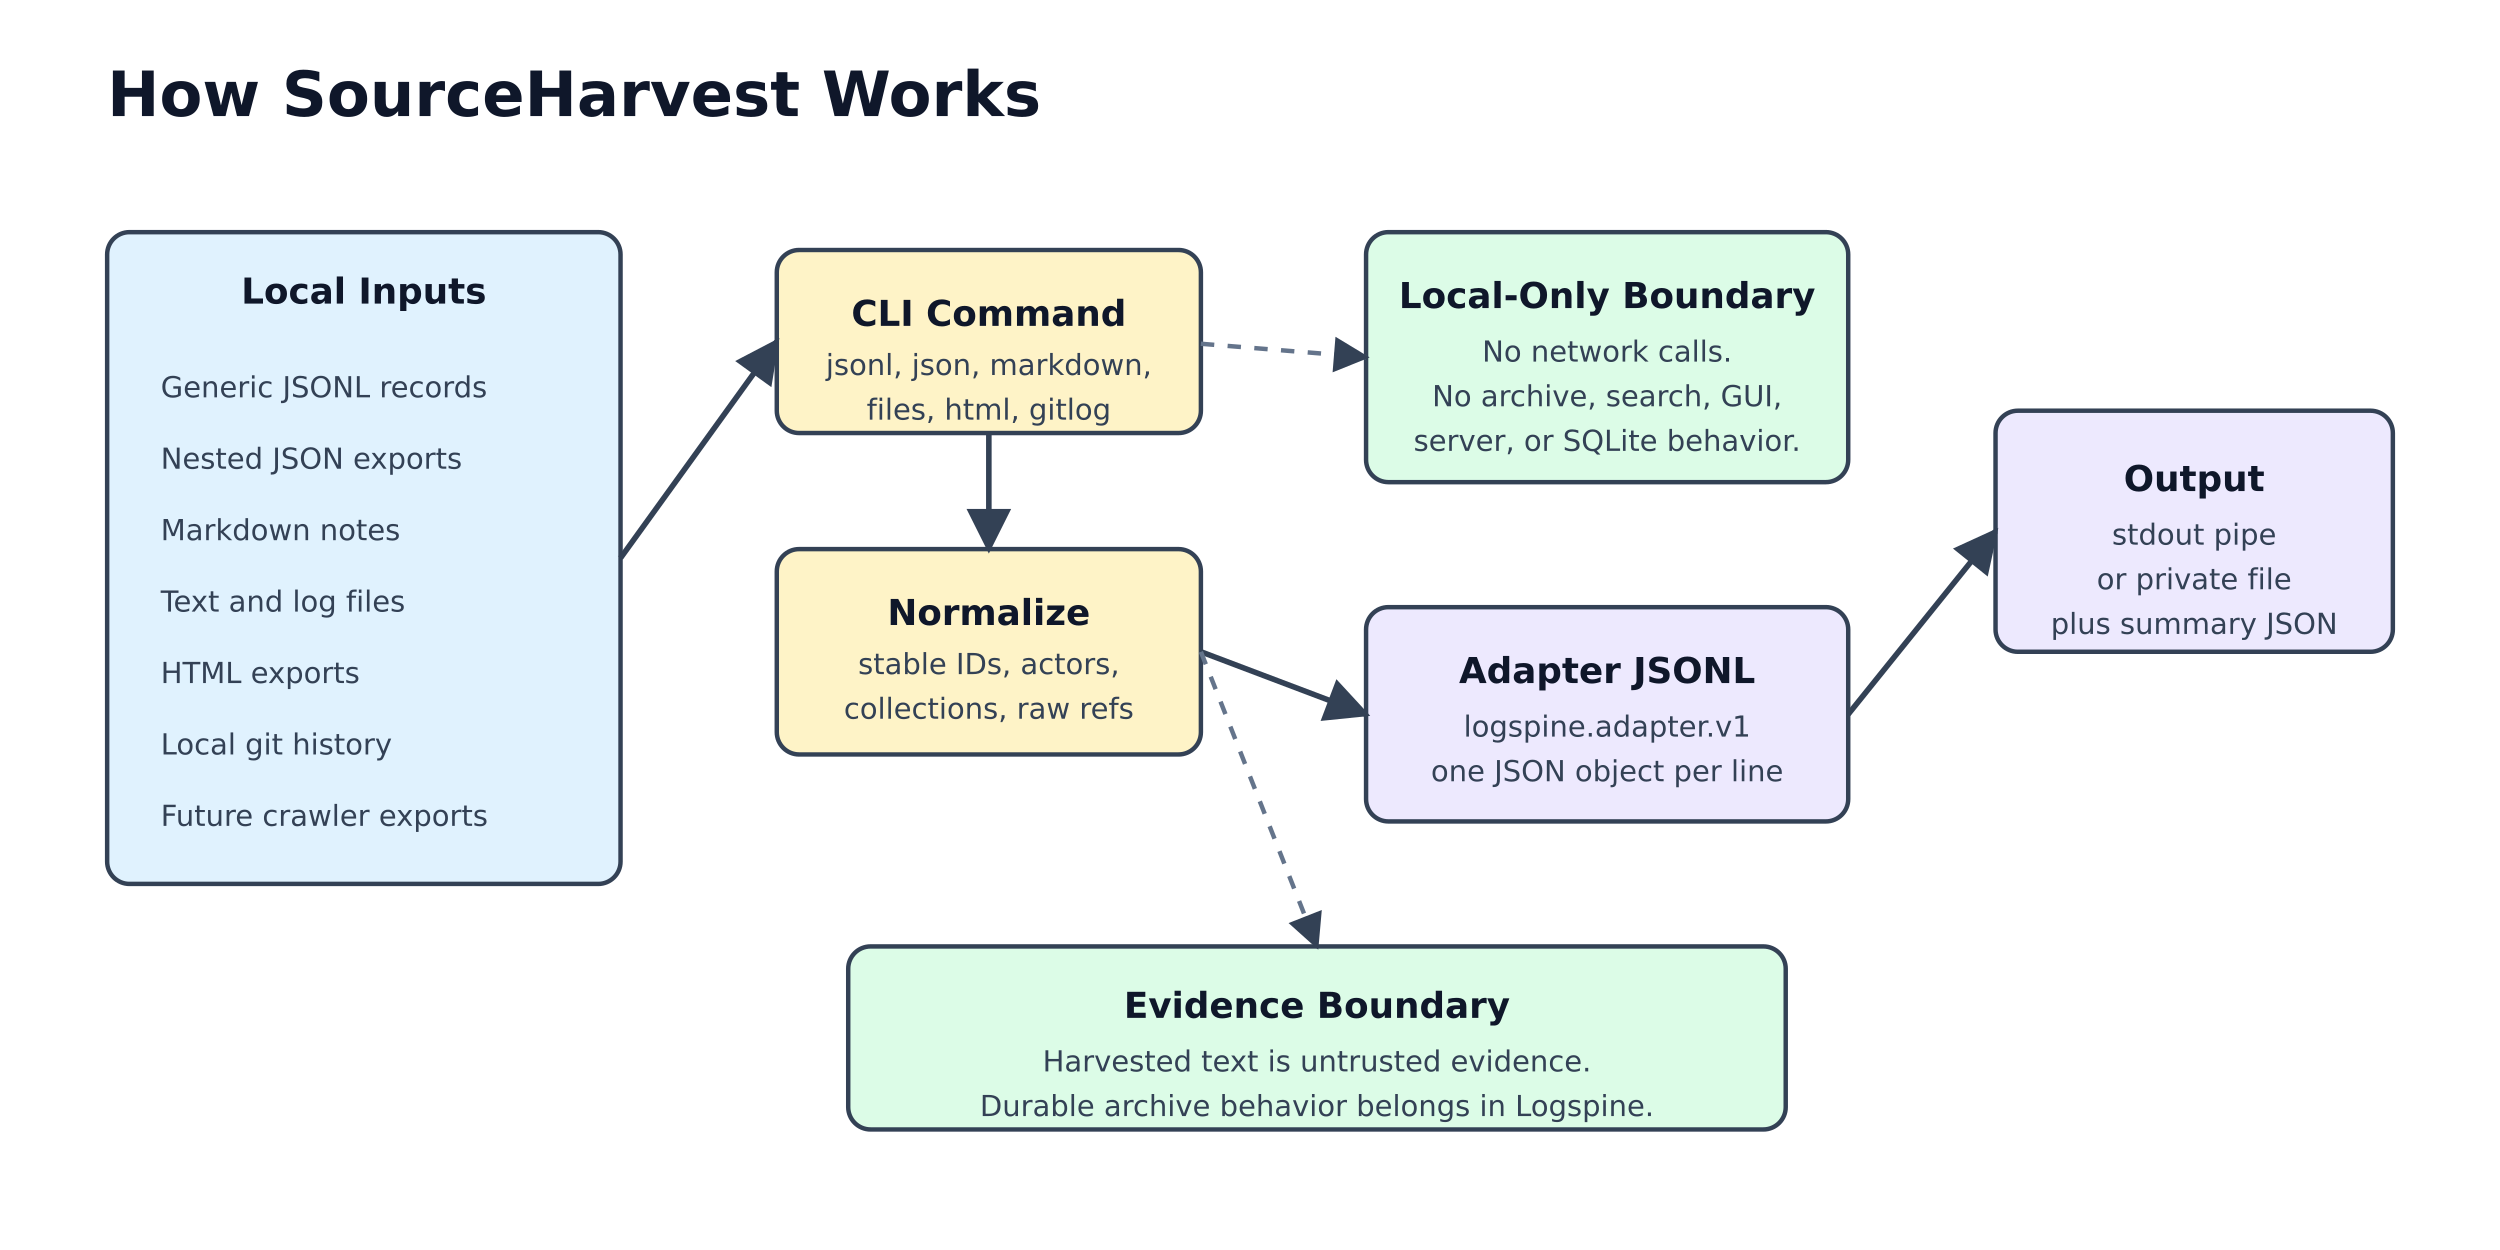
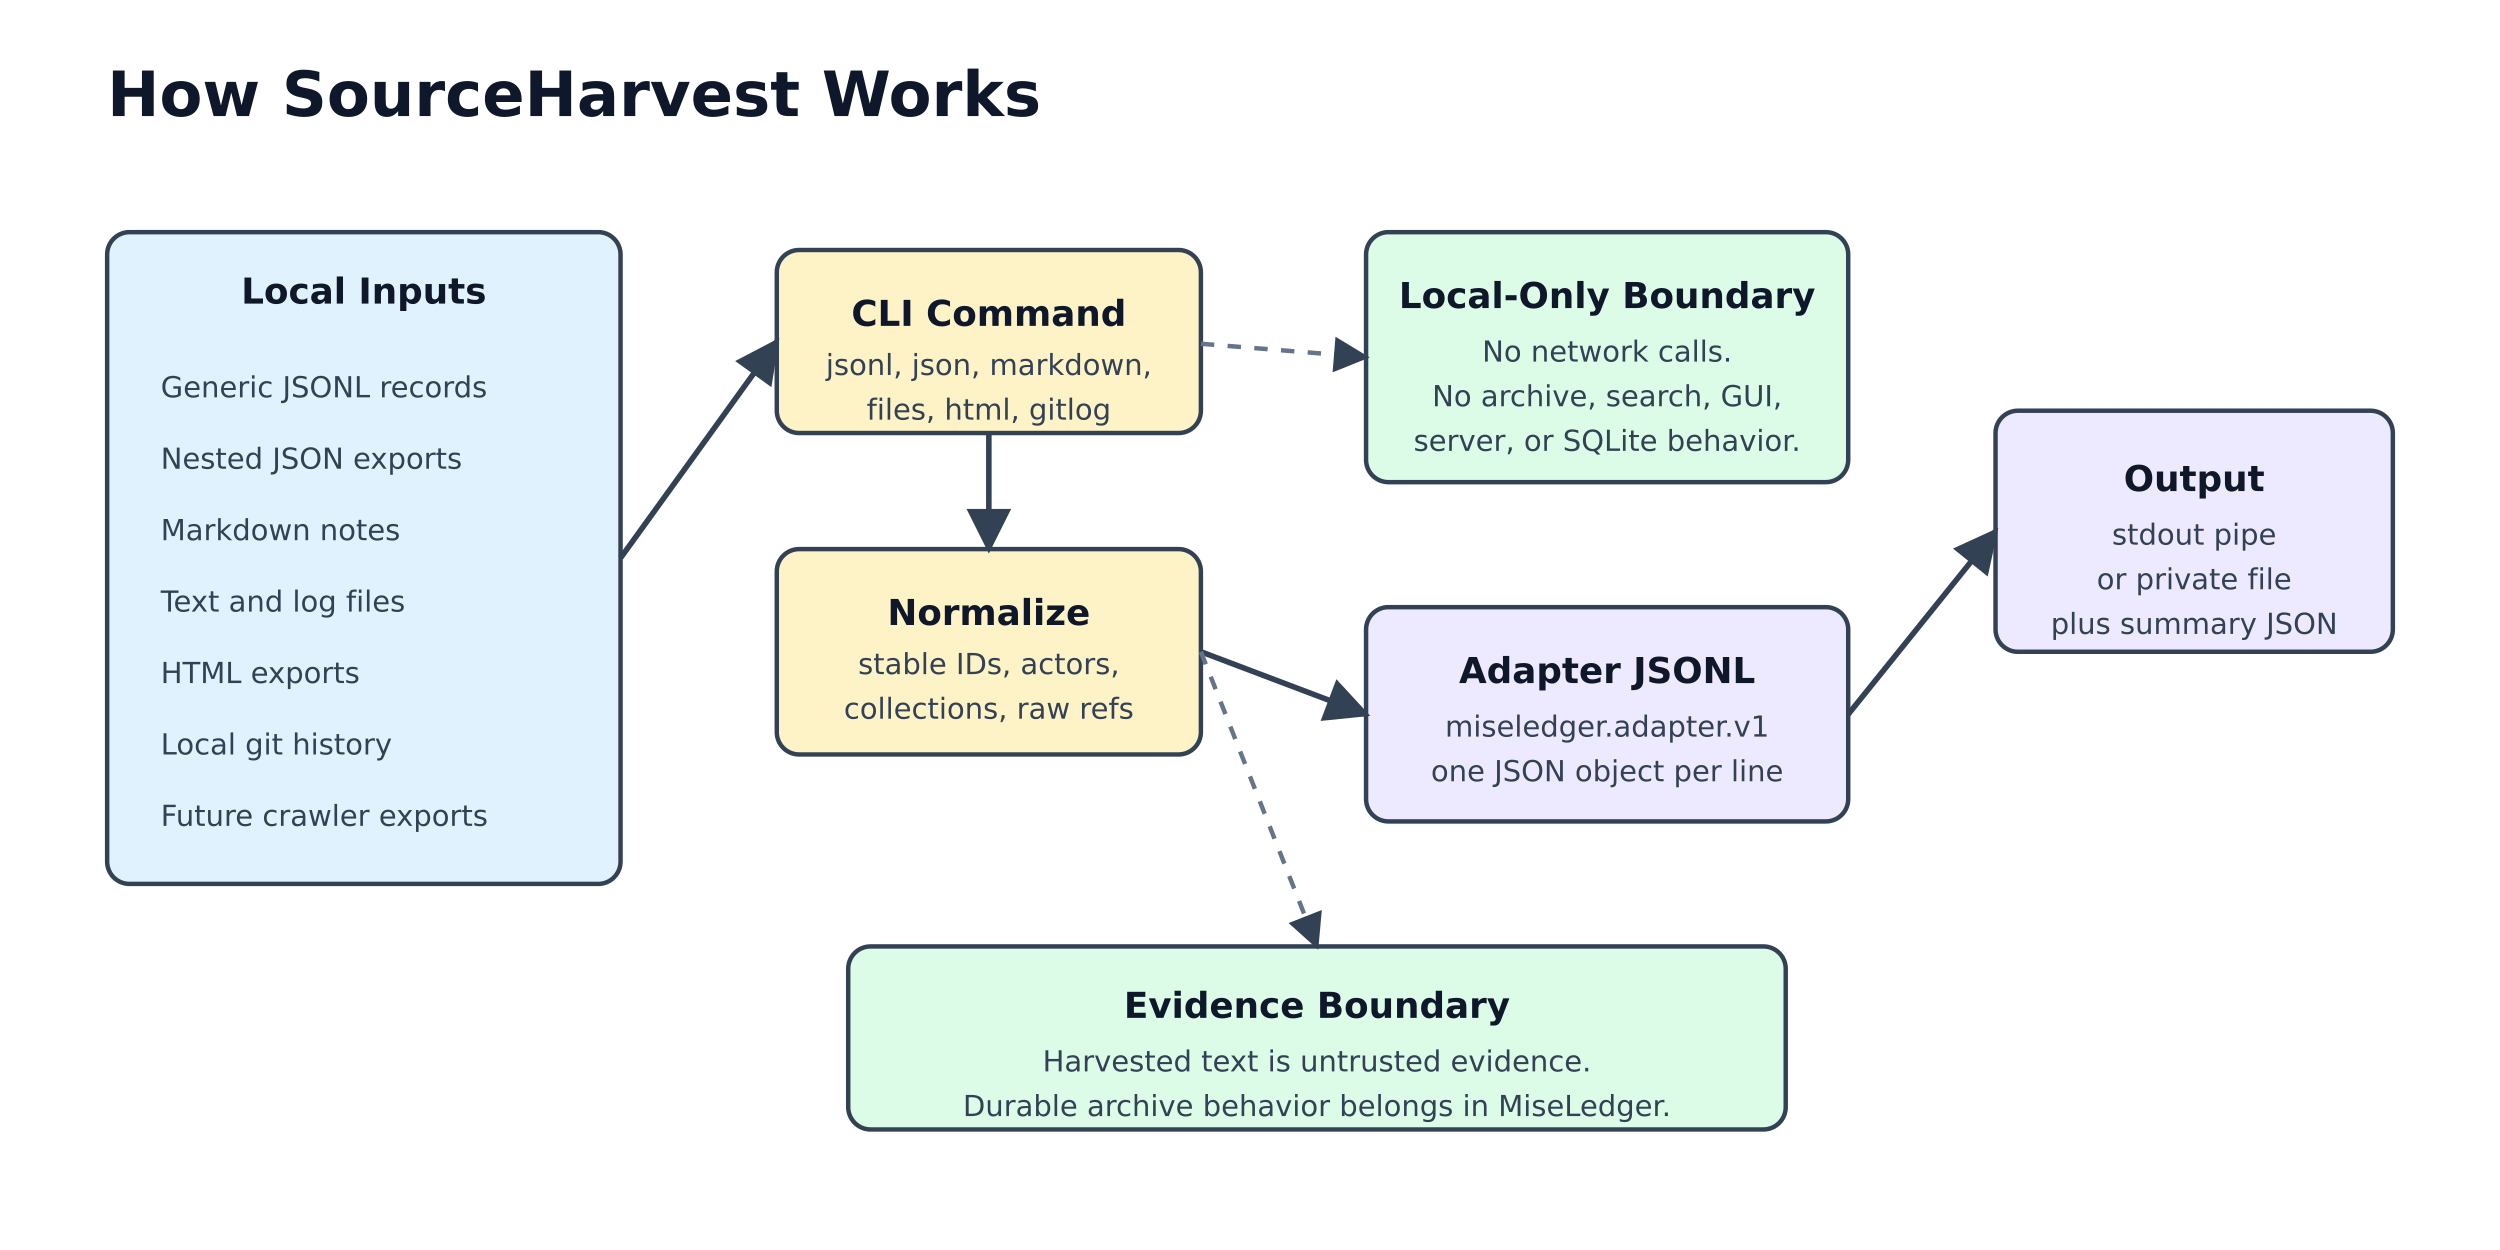
<svg xmlns="http://www.w3.org/2000/svg" width="1120" height="560" viewBox="0 0 1120 560" role="img" aria-labelledby="title desc">
  <defs>
    <marker id="arrow" viewBox="0 0 10 10" refX="9" refY="5" markerWidth="8" markerHeight="8" orient="auto-start-reverse">
      <path d="M 0 0 L 10 5 L 0 10 z" fill="#334155" />
    </marker>
    <style>
      text { font-family: DejaVu Sans, Arial, Helvetica, sans-serif; letter-spacing: 0; }
      .title { font-weight: 700; font-size: 28px; fill: #0f172a; }
      .label { font-weight: 700; font-size: 16px; fill: #0f172a; }
      .small { font-weight: 400; font-size: 13px; fill: #334155; }
      .box { stroke: #334155; stroke-width: 2; rx: 10; }
      .source { fill: #e0f2fe; }
      .process { fill: #fef3c7; }
      .safe { fill: #dcfce7; }
      .output { fill: #ede9fe; }
      .line { stroke: #334155; stroke-width: 2.5; fill: none; marker-end: url(#arrow); }
      .dash { stroke: #64748b; stroke-width: 2; stroke-dasharray: 6 6; fill: none; marker-end: url(#arrow); }
    </style>
  </defs>
  <rect width="1120" height="560" fill="#ffffff" />
  <text x="48" y="52" class="title">How SourceHarvest Works</text>
  <rect x="48" y="104" width="230" height="292" class="box source" />
  <text x="163" y="136" text-anchor="middle" class="label">Local Inputs</text>
  <text x="72" y="178" class="small">Generic JSONL records</text>
  <text x="72" y="210" class="small">Nested JSON exports</text>
  <text x="72" y="242" class="small">Markdown notes</text>
  <text x="72" y="274" class="small">Text and log files</text>
  <text x="72" y="306" class="small">HTML exports</text>
  <text x="72" y="338" class="small">Local git history</text>
  <text x="72" y="370" class="small">Future crawler exports</text>
  <rect x="348" y="112" width="190" height="82" class="box process" />
  <text x="443" y="146" text-anchor="middle" class="label">CLI Command</text>
  <text x="443" y="168" text-anchor="middle" class="small">jsonl, json, markdown,</text>
  <text x="443" y="188" text-anchor="middle" class="small">files, html, gitlog</text>
  <rect x="348" y="246" width="190" height="92" class="box process" />
  <text x="443" y="280" text-anchor="middle" class="label">Normalize</text>
  <text x="443" y="302" text-anchor="middle" class="small">stable IDs, actors,</text>
  <text x="443" y="322" text-anchor="middle" class="small">collections, raw refs</text>
  <rect x="612" y="104" width="216" height="112" class="box safe" />
  <text x="720" y="138" text-anchor="middle" class="label">Local-Only Boundary</text>
  <text x="720" y="162" text-anchor="middle" class="small">No network calls.</text>
  <text x="720" y="182" text-anchor="middle" class="small">No archive, search, GUI,</text>
  <text x="720" y="202" text-anchor="middle" class="small">server, or SQLite behavior.</text>
  <rect x="612" y="272" width="216" height="96" class="box output" />
  <text x="720" y="306" text-anchor="middle" class="label">Adapter JSONL</text>
-   <text x="720" y="330" text-anchor="middle" class="small">logspine.adapter.v1</text>
+   <text x="720" y="330" text-anchor="middle" class="small">miseledger.adapter.v1</text>
  <text x="720" y="350" text-anchor="middle" class="small">one JSON object per line</text>
  <rect x="894" y="184" width="178" height="108" class="box output" />
  <text x="983" y="220" text-anchor="middle" class="label">Output</text>
  <text x="983" y="244" text-anchor="middle" class="small">stdout pipe</text>
  <text x="983" y="264" text-anchor="middle" class="small">or private file</text>
  <text x="983" y="284" text-anchor="middle" class="small">plus summary JSON</text>
  <rect x="380" y="424" width="420" height="82" class="box safe" />
  <text x="590" y="456" text-anchor="middle" class="label">Evidence Boundary</text>
  <text x="590" y="480" text-anchor="middle" class="small">Harvested text is untrusted evidence.</text>
-   <text x="590" y="500" text-anchor="middle" class="small">Durable archive behavior belongs in Logspine.</text>
+   <text x="590" y="500" text-anchor="middle" class="small">Durable archive behavior belongs in MiseLedger.</text>
  <path d="M 278 250 L 348 153" class="line" />
  <path d="M 443 194 L 443 246" class="line" />
  <path d="M 538 292 L 612 320" class="line" />
  <path d="M 828 320 L 894 238" class="line" />
  <path d="M 538 292 L 590 424" class="dash" />
  <path d="M 538 154 L 612 160" class="dash" />
</svg>
